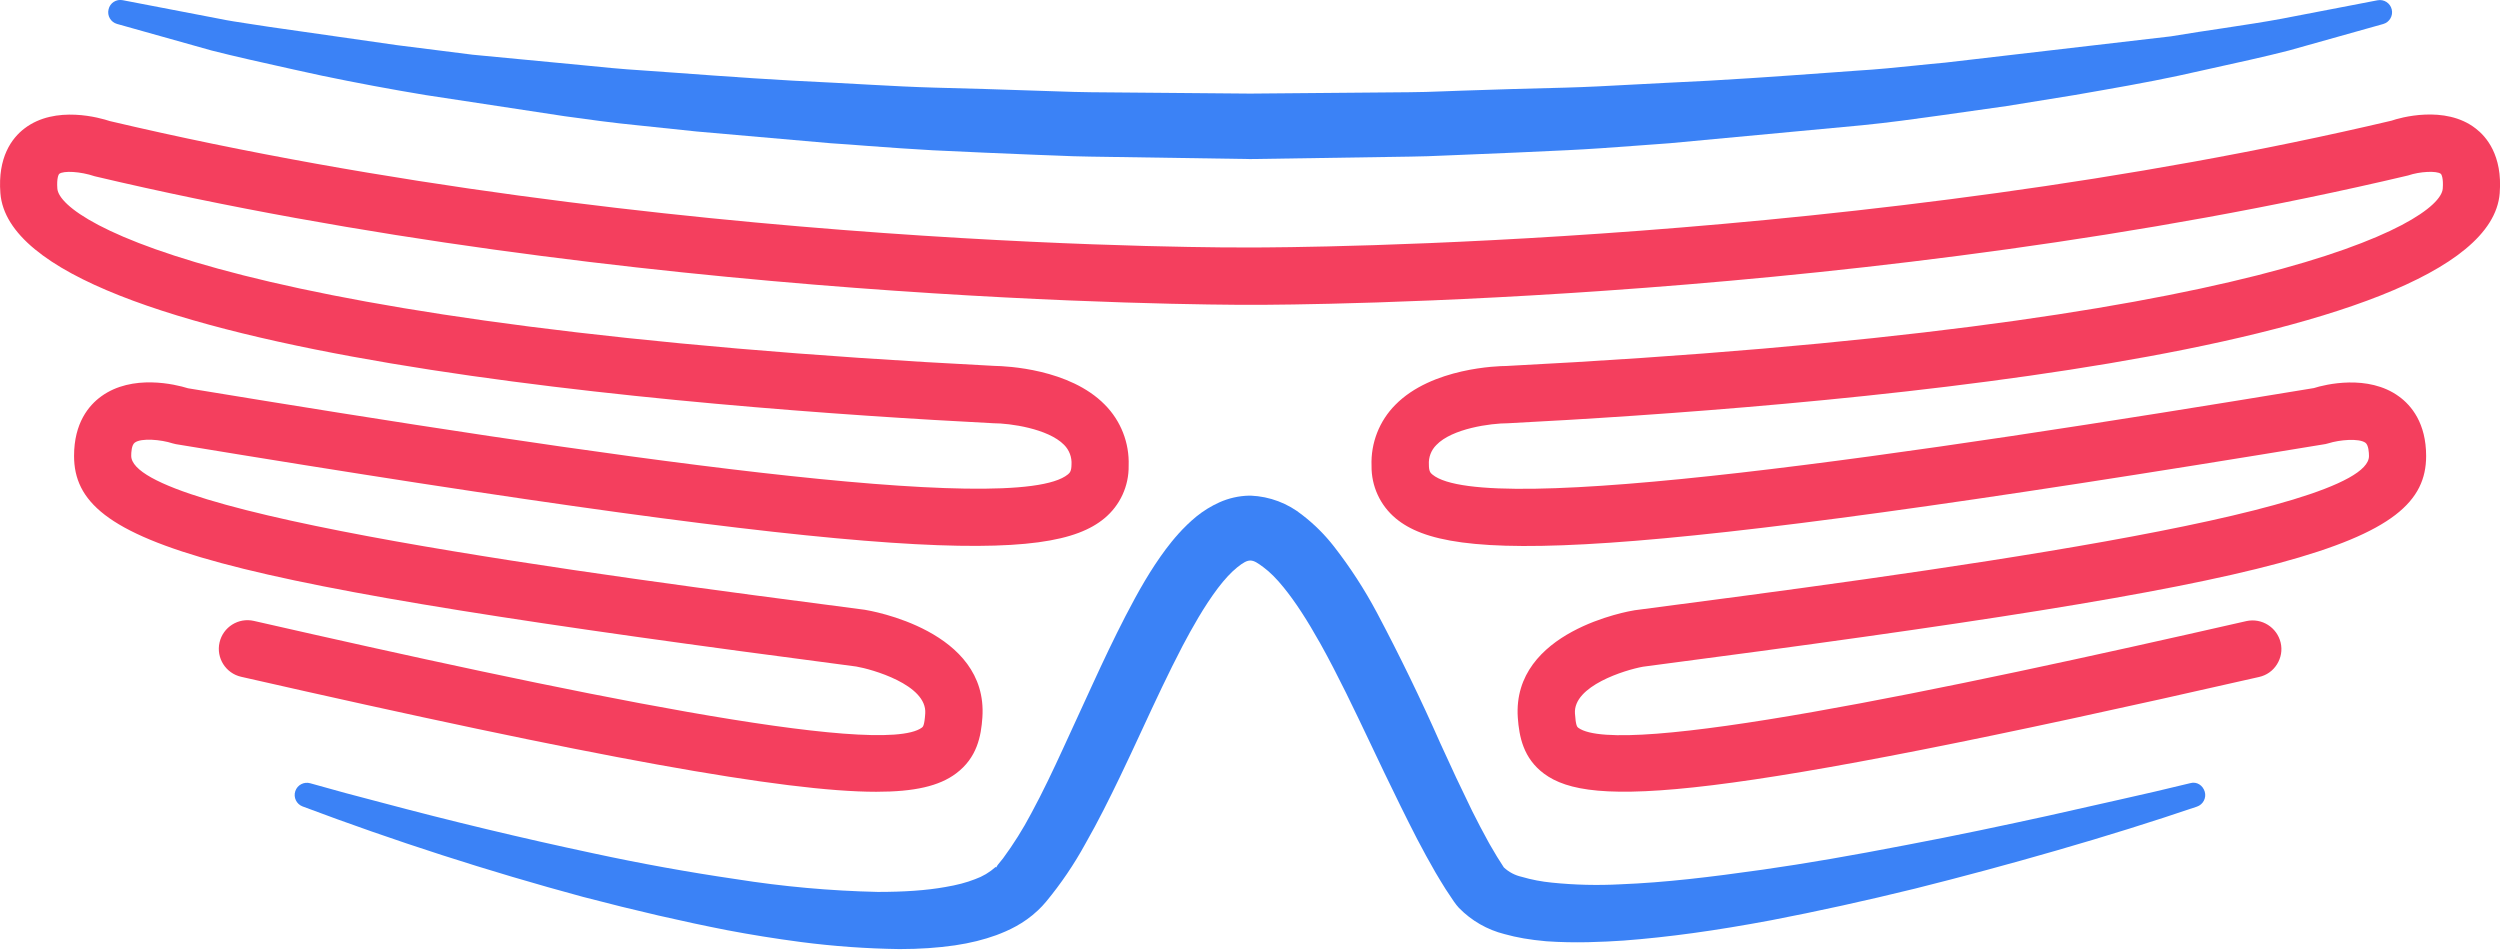
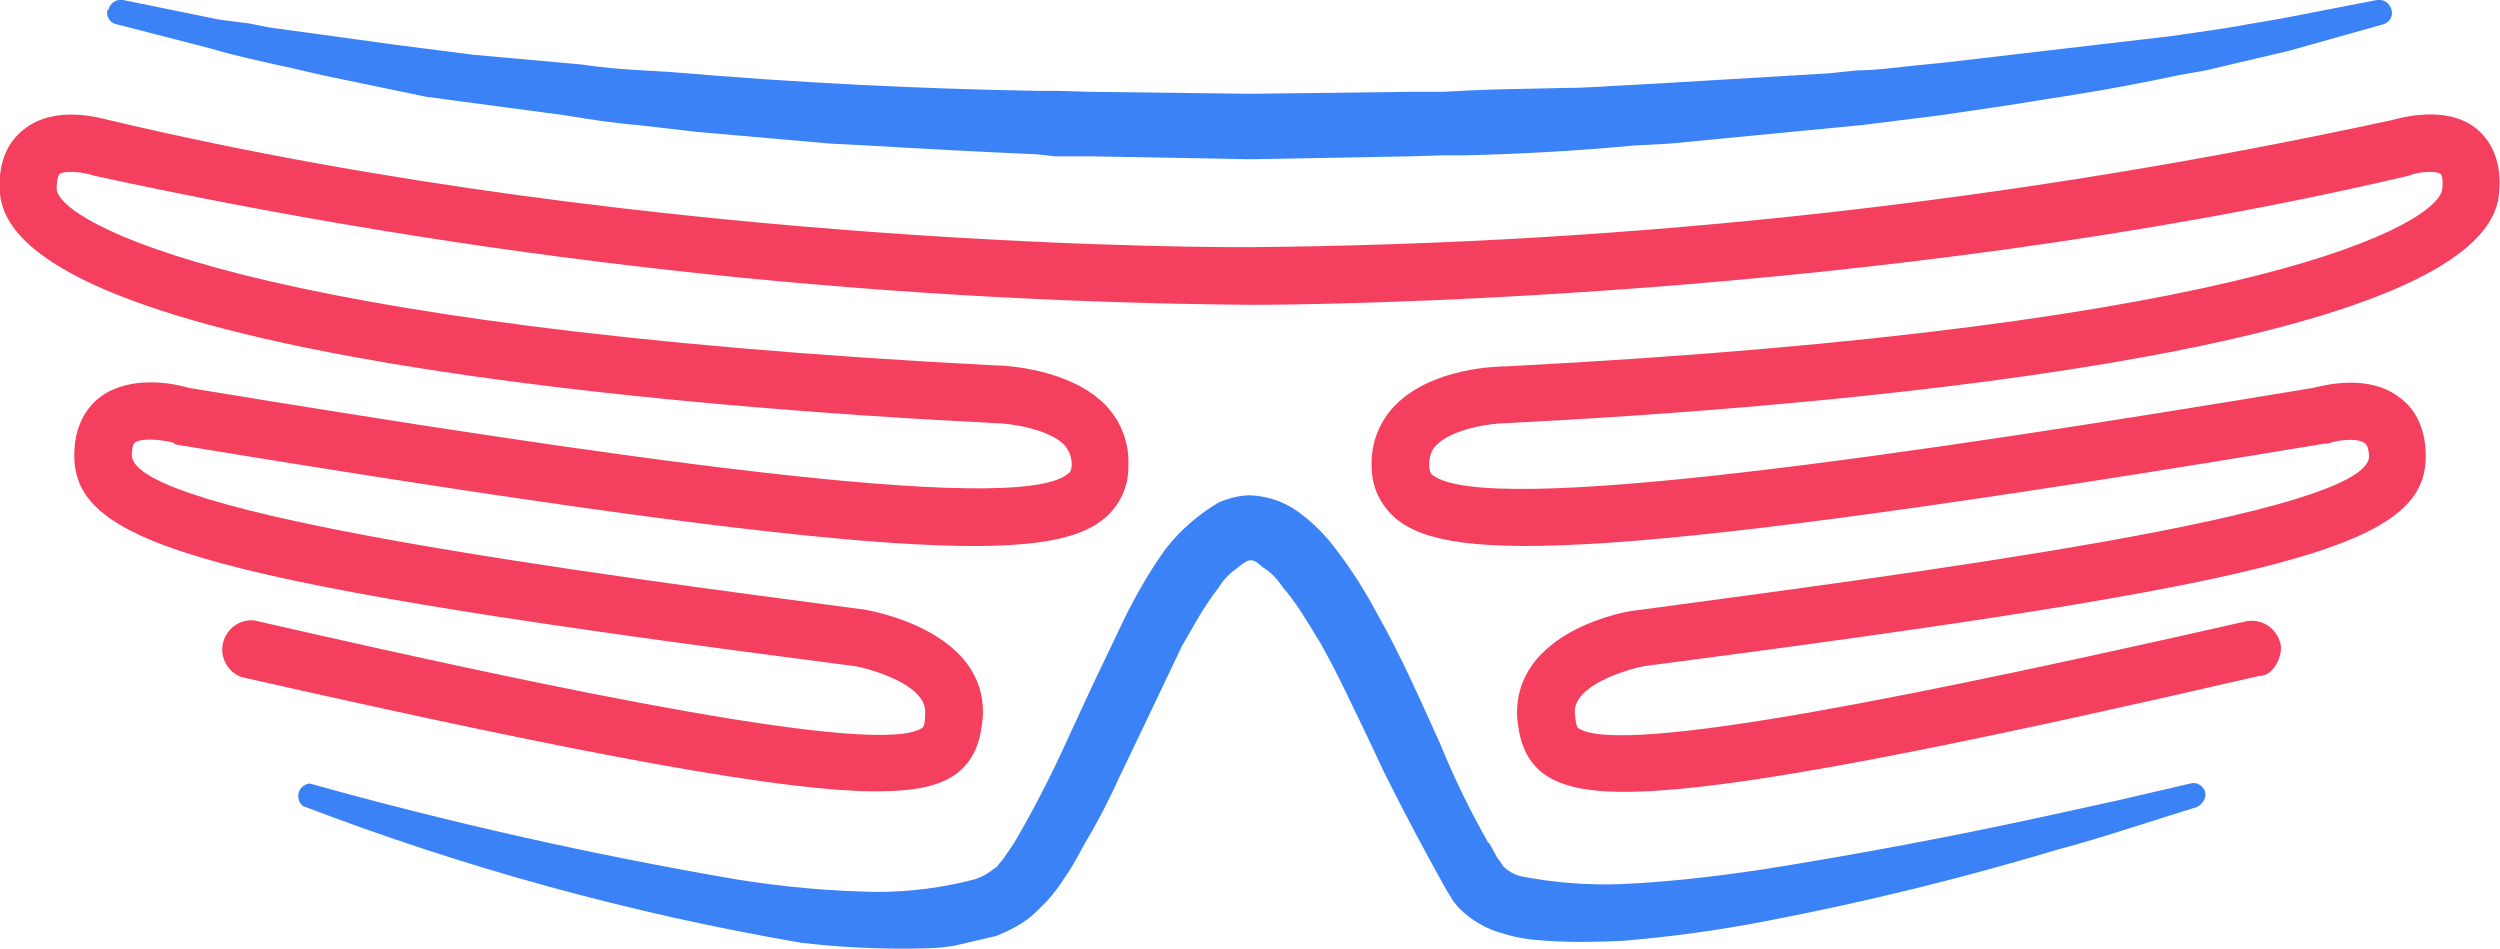
- <svg xmlns="http://www.w3.org/2000/svg" xml:space="preserve" viewBox="0 0 25.588 9.714">
-   <path fill="rgb(244 63 94)" d="M15.436 4.332c3.007-.155 10.016-.694 10.149-2.354.031-.391-.141-.583-.246-.663-.313-.244-.783-.108-.861-.08-5.393 1.273-11.214 1.298-11.677 1.298h-.02c-.067 0-6.026.035-11.658-1.294-.09-.03-.556-.168-.874.077-.128.098-.274.294-.245.662.133 1.661 7.143 2.199 10.165 2.354.165 0 .558.054.722.221a.262.262 0 0 1 .076.203c-.001.065-.016.082-.036.099-.535.445-4.862-.198-9.007-.881-.128-.04-.57-.148-.888.083-.127.092-.278.272-.278.609 0 .922 1.348 1.285 8.006 2.156.154.026.726.185.706.48-.008.125-.024.138-.034.145-.422.312-3.693-.375-6.838-1.092a.293.293 0 0 0-.13.572c3.622.825 5.566 1.177 6.5 1.177.392 0 .645-.058.818-.188.214-.16.256-.38.269-.574.06-.891-1.15-1.092-1.205-1.101-2.808-.366-7.507-.98-7.507-1.576 0-.033.003-.111.037-.135.067-.049.268-.031.387.008l.033.008c7.392 1.22 8.954 1.216 9.504.759a.685.685 0 0 0 .248-.539.842.842 0 0 0-.244-.624c-.36-.367-1.007-.395-1.129-.397C2.437 3.348.615 2.275.587 1.931c-.008-.105.012-.146.02-.152.043-.033.215-.025.362.025C6.428 3.095 12.317 3.12 12.787 3.12h.039c.444 0 6.334-.025 11.821-1.324.119-.041.292-.05.335-.017.008.006.028.047.02.152-.027.345-1.849 1.418-9.586 1.815-.077 0-.76.017-1.134.397a.84.84 0 0 0-.244.624.688.688 0 0 0 .248.539c.55.458 2.115.46 9.516-.761l.031-.008c.11-.035.311-.054.378-.005.032.024.036.103.036.136 0 .595-4.702 1.21-7.516 1.578-.052.008-1.256.211-1.196 1.099.014.195.056.416.269.574.473.35 1.683.294 7.318-.99.076-.017.141-.062.183-.129s.056-.145.038-.222a.296.296 0 0 0-.351-.221c-3.146.717-6.416 1.401-6.838 1.092-.011-.008-.026-.021-.034-.146-.02-.283.514-.446.696-.479 6.667-.872 8.016-1.235 8.016-2.157 0-.336-.151-.517-.278-.609-.316-.231-.759-.122-.871-.086-4.162.687-8.488 1.328-9.022.885-.021-.017-.036-.034-.036-.101a.259.259 0 0 1 .076-.201c.161-.169.555-.223.735-.223z" />
-   <path fill="rgb(59 130 246)" d="M1.111.096a.123.123 0 0 1 .145-.094l.983.189c.099.021.204.036.314.053l.203.031 1.306.187.776.098L5.95.666c.206.021.416.042.632.055l.323.023c.526.039 1.071.078 1.633.103l.365.02c.22.012.443.024.667.03.35.009.704.019 1.061.032l.185.006c.116.004.231.008.349.009l1.631.014 1.627-.014c.115 0 .229-.005.344-.009l.191-.007c.356-.013.71-.022 1.062-.031.225-.006.447-.018.667-.03l.365-.019c.58-.025 1.14-.066 1.681-.105l.275-.02c.207-.012.408-.033.605-.053.1-.01.198-.021.296-.029L22.22.372c.193-.032.375-.06.546-.085.215-.033.411-.062.586-.095l.982-.189a.125.125 0 0 1 .058.243l-.965.271c-.244.063-.529.125-.85.196l-.28.062c-.326.07-.685.132-1.064.198l-.692.112-.685.097c-.258.036-.524.073-.798.1l-1.968.184-.368.027c-.223.017-.448.033-.675.044-.352.017-.709.033-1.068.047l-.195.008c-.116.005-.232.01-.349.011l-1.637.025-1.64-.025c-.117-.001-.235-.006-.353-.011l-.189-.007c-.361-.014-.719-.03-1.071-.047a33.52 33.52 0 0 1-.658-.044c-.129-.01-.258-.02-.386-.028l-1.369-.12-.601-.063c-.258-.025-.51-.06-.755-.094L4.356.973a26.212 26.212 0 0 1-1.06-.198L2.999.71C2.684.64 2.405.578 2.166.517L1.198.245a.124.124 0 0 1-.087-.149zm21.306 7.92c-.241.059-.482.115-.725.169l-.728.164c-.434.095-.945.204-1.459.301-.558.108-1.021.188-1.462.251-.544.077-1 .132-1.457.15a4.5 4.5 0 0 1-.701-.017 1.681 1.681 0 0 1-.312-.06.39.39 0 0 1-.181-.096l-.07-.11a6.802 6.802 0 0 1-.073-.124l-.014-.025a8.713 8.713 0 0 1-.167-.318 25.012 25.012 0 0 1-.325-.691 20.826 20.826 0 0 0-.651-1.341 4.697 4.697 0 0 0-.438-.675 1.804 1.804 0 0 0-.322-.321.904.904 0 0 0-.53-.2h-.018a.786.786 0 0 0-.304.069 1.08 1.08 0 0 0-.234.144c-.139.114-.24.238-.312.333-.158.212-.28.428-.415.688-.118.229-.227.459-.332.688l-.312.679c-.092.2-.202.434-.321.653a3.615 3.615 0 0 1-.288.459l-.048.059a.155.155 0 0 0-.021.033l-.007-.004a.629.629 0 0 1-.211.125c-.086.034-.185.06-.304.08-.196.035-.422.05-.691.05a10.797 10.797 0 0 1-1.452-.131 21.991 21.991 0 0 1-1.459-.264 43.693 43.693 0 0 1-2.177-.522 29.375 29.375 0 0 1-.72-.195.125.125 0 0 0-.079.237 31.536 31.536 0 0 0 2.871.926c.542.142 1.025.253 1.476.341.236.045.483.085.755.121a8.77 8.77 0 0 0 1.008.072c.208 0 .393-.013.566-.038.162-.024.295-.058.423-.104.123-.046.281-.116.427-.254l.044-.044.039-.044a3.758 3.758 0 0 0 .403-.594c.131-.229.248-.465.354-.685.077-.159.151-.32.225-.479.139-.3.271-.583.416-.861.093-.176.219-.403.361-.591.069-.091.136-.163.198-.213.122-.097.152-.089.27 0 .064.047.133.116.205.205.12.148.236.326.377.577.18.323.345.671.505 1.007l.149.313c.109.226.219.452.336.679.06.114.122.229.187.341.034.057.068.114.104.171l.084.126c.019.026.035.049.053.067a.99.99 0 0 0 .467.268c.126.035.257.058.426.073.296.021.577.007.791-.007.461-.035.94-.101 1.511-.208.473-.091.968-.2 1.473-.324a41.7 41.7 0 0 0 1.451-.391c.514-.148.983-.295 1.434-.448.063-.021.099-.089.08-.153s-.081-.107-.149-.087z" />
+ <svg xmlns="http://www.w3.org/2000/svg" xml:space="preserve" viewBox="0 0 25.59 9.71">
+   <path fill="rgb(244 63 94)" d="M15.44 4.33c3-.15 10.01-.7 10.14-2.35.04-.4-.14-.59-.24-.67-.31-.24-.78-.1-.86-.08a57.41 57.41 0 0 1-11.68 1.3h-.02c-.07 0-6.02.04-11.66-1.3-.09-.02-.55-.16-.87.09-.13.1-.28.29-.25.66.14 1.66 7.15 2.2 10.17 2.35.16 0 .56.06.72.22a.3.3 0 0 1 .08.2c0 .07-.02.09-.04.1-.53.45-4.86-.2-9-.88-.13-.04-.58-.14-.9.09-.12.09-.27.27-.27.6 0 .93 1.35 1.3 8 2.16.16.03.73.19.71.48 0 .13-.02.14-.03.15-.43.3-3.7-.38-6.84-1.1a.3.3 0 0 0-.13.58c3.62.82 5.56 1.17 6.5 1.17.39 0 .64-.05.82-.18.21-.16.25-.38.27-.58.05-.89-1.16-1.09-1.21-1.1-2.8-.37-7.5-.98-7.5-1.58 0-.03 0-.1.03-.13.07-.05.27-.03.39 0l.03.02c7.4 1.22 8.95 1.21 9.5.76a.68.68 0 0 0 .25-.54.84.84 0 0 0-.24-.63c-.36-.36-1-.4-1.13-.4-7.74-.4-9.56-1.47-9.6-1.8 0-.11.02-.15.03-.16.04-.03.21-.03.36.02a57.98 57.98 0 0 0 11.82 1.32h.04c.44 0 6.33-.03 11.82-1.32.12-.05.29-.05.33-.02.01 0 .03.05.02.15-.03.35-1.85 1.42-9.58 1.82-.08 0-.76.01-1.14.4a.84.84 0 0 0-.24.62c0 .22.09.4.25.54.55.45 2.11.46 9.51-.77h.03c.11-.04.31-.06.38 0 .03.02.04.1.04.13 0 .6-4.7 1.2-7.52 1.58-.05 0-1.25.2-1.2 1.1.02.19.06.41.27.57.48.35 1.69.3 7.32-1 .08 0 .14-.05.18-.12s.06-.15.04-.22a.3.3 0 0 0-.35-.22c-3.14.71-6.41 1.4-6.84 1.09 0 0-.02-.02-.03-.15-.02-.28.51-.44.7-.48 6.66-.87 8.01-1.23 8.01-2.15 0-.34-.15-.52-.28-.61-.31-.23-.75-.12-.87-.09-4.16.69-8.48 1.33-9.02.89-.02-.02-.03-.04-.03-.1 0-.09.02-.15.07-.2.16-.17.56-.23.74-.23z" />
+   <path fill="rgb(59 130 246)" d="M1.11.1a.13.13 0 0 1 .15-.1l.98.2.31.04.2.04 1.31.18.78.1 1.11.1c.2.03.42.05.63.06l.32.02a54.95 54.95 0 0 0 3.73.19h.19l.35.01 1.63.02 1.62-.02h.35l.19-.01c.35-.02.7-.02 1.06-.03.23 0 .45-.02.67-.03l.36-.02 1.68-.1.28-.03c.2 0 .4-.03.6-.05l.3-.03 2.31-.27.55-.08.58-.1.98-.19c.07-.01.13.03.15.1a.12.12 0 0 1-.09.15l-.96.27-.85.2-.28.05c-.33.07-.69.14-1.07.2l-.69.11-.68.1-.8.1-1.97.19-.37.02a24.41 24.41 0 0 1-1.74.1h-.2l-.34.01-1.64.03-1.64-.03h-.36l-.18-.02a112.94 112.94 0 0 1-1.73-.09l-.39-.02-1.37-.12-.6-.07c-.26-.02-.5-.06-.75-.1L4.36.99 3.3.77 3 .7C2.68.63 2.4.57 2.17.5L1.2.25A.12.12 0 0 1 1.1.1zm21.31 7.92-.73.17-.73.16a52 52 0 0 1-2.92.55c-.54.08-1 .13-1.45.15a4.5 4.5 0 0 1-1.02-.08.39.39 0 0 1-.18-.1l-.07-.1a6.8 6.8 0 0 1-.07-.13l-.02-.02a8.71 8.71 0 0 1-.49-1.01c-.2-.44-.4-.9-.65-1.34a4.7 4.7 0 0 0-.44-.68 1.8 1.8 0 0 0-.32-.32.9.9 0 0 0-.53-.2h-.01c-.1 0-.21.03-.31.07a1.94 1.94 0 0 0-.55.48c-.15.21-.28.43-.41.69l-.33.69-.31.67a11.13 11.13 0 0 1-.5.96l-.11.16-.05.06-.02.03h-.01a.63.63 0 0 1-.21.12 3.97 3.97 0 0 1-1 .13A10 10 0 0 1 7.53 9a43.7 43.7 0 0 1-4.36-.98.13.13 0 0 0-.07.23 27.06 27.06 0 0 0 5.1 1.4 8.77 8.77 0 0 0 1 .06c.22 0 .4 0 .57-.03l.43-.1c.12-.05.28-.12.42-.26l.05-.05.04-.04a1.65 1.65 0 0 0 .19-.25c.08-.11.14-.23.2-.34.14-.23.26-.47.36-.69l.23-.48.41-.86c.1-.17.22-.4.37-.59.06-.1.13-.16.2-.21.12-.1.15-.1.26 0 .07.04.14.11.2.2.13.15.24.33.39.58.18.32.34.67.5 1l.15.32a28.44 28.44 0 0 0 .63 1.19l.08.13.05.06a1 1 0 0 0 .47.27c.13.04.26.06.43.07.3.02.57.01.79 0 .46-.04.94-.1 1.5-.21a29.9 29.9 0 0 0 2.93-.72c.52-.14.98-.3 1.44-.44.06-.03.1-.1.08-.16s-.09-.1-.15-.08z" />
</svg>
